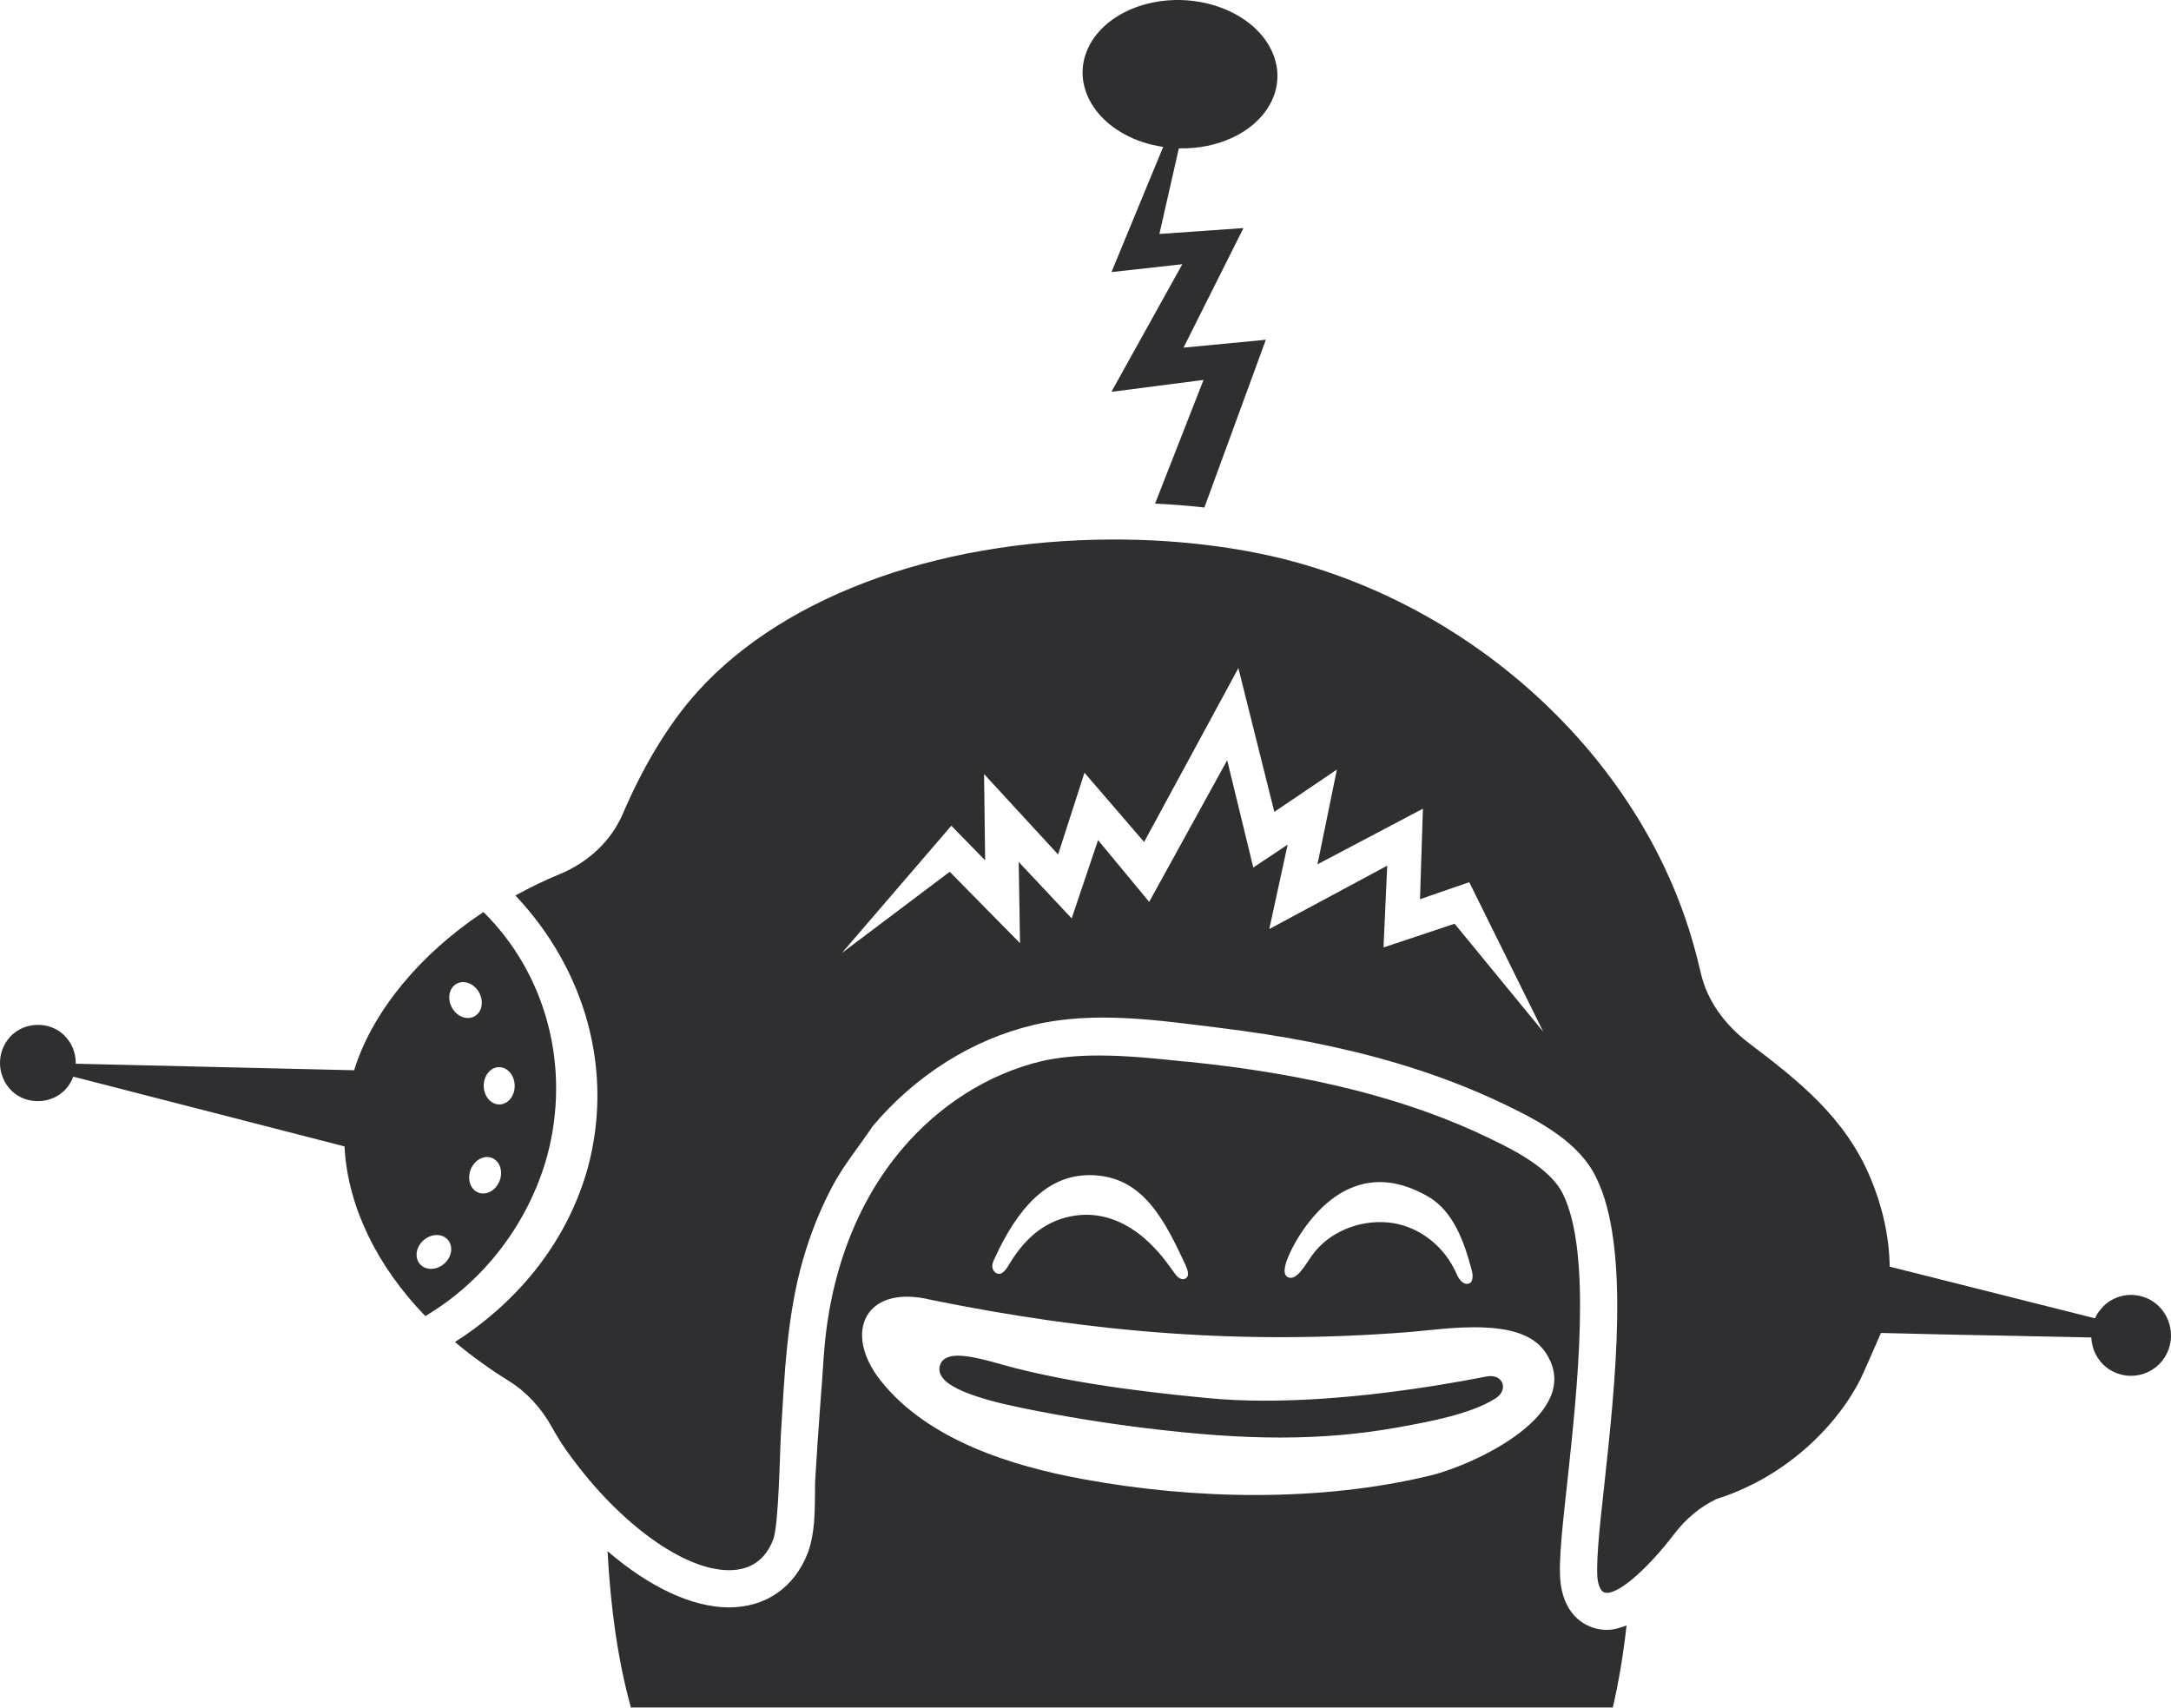
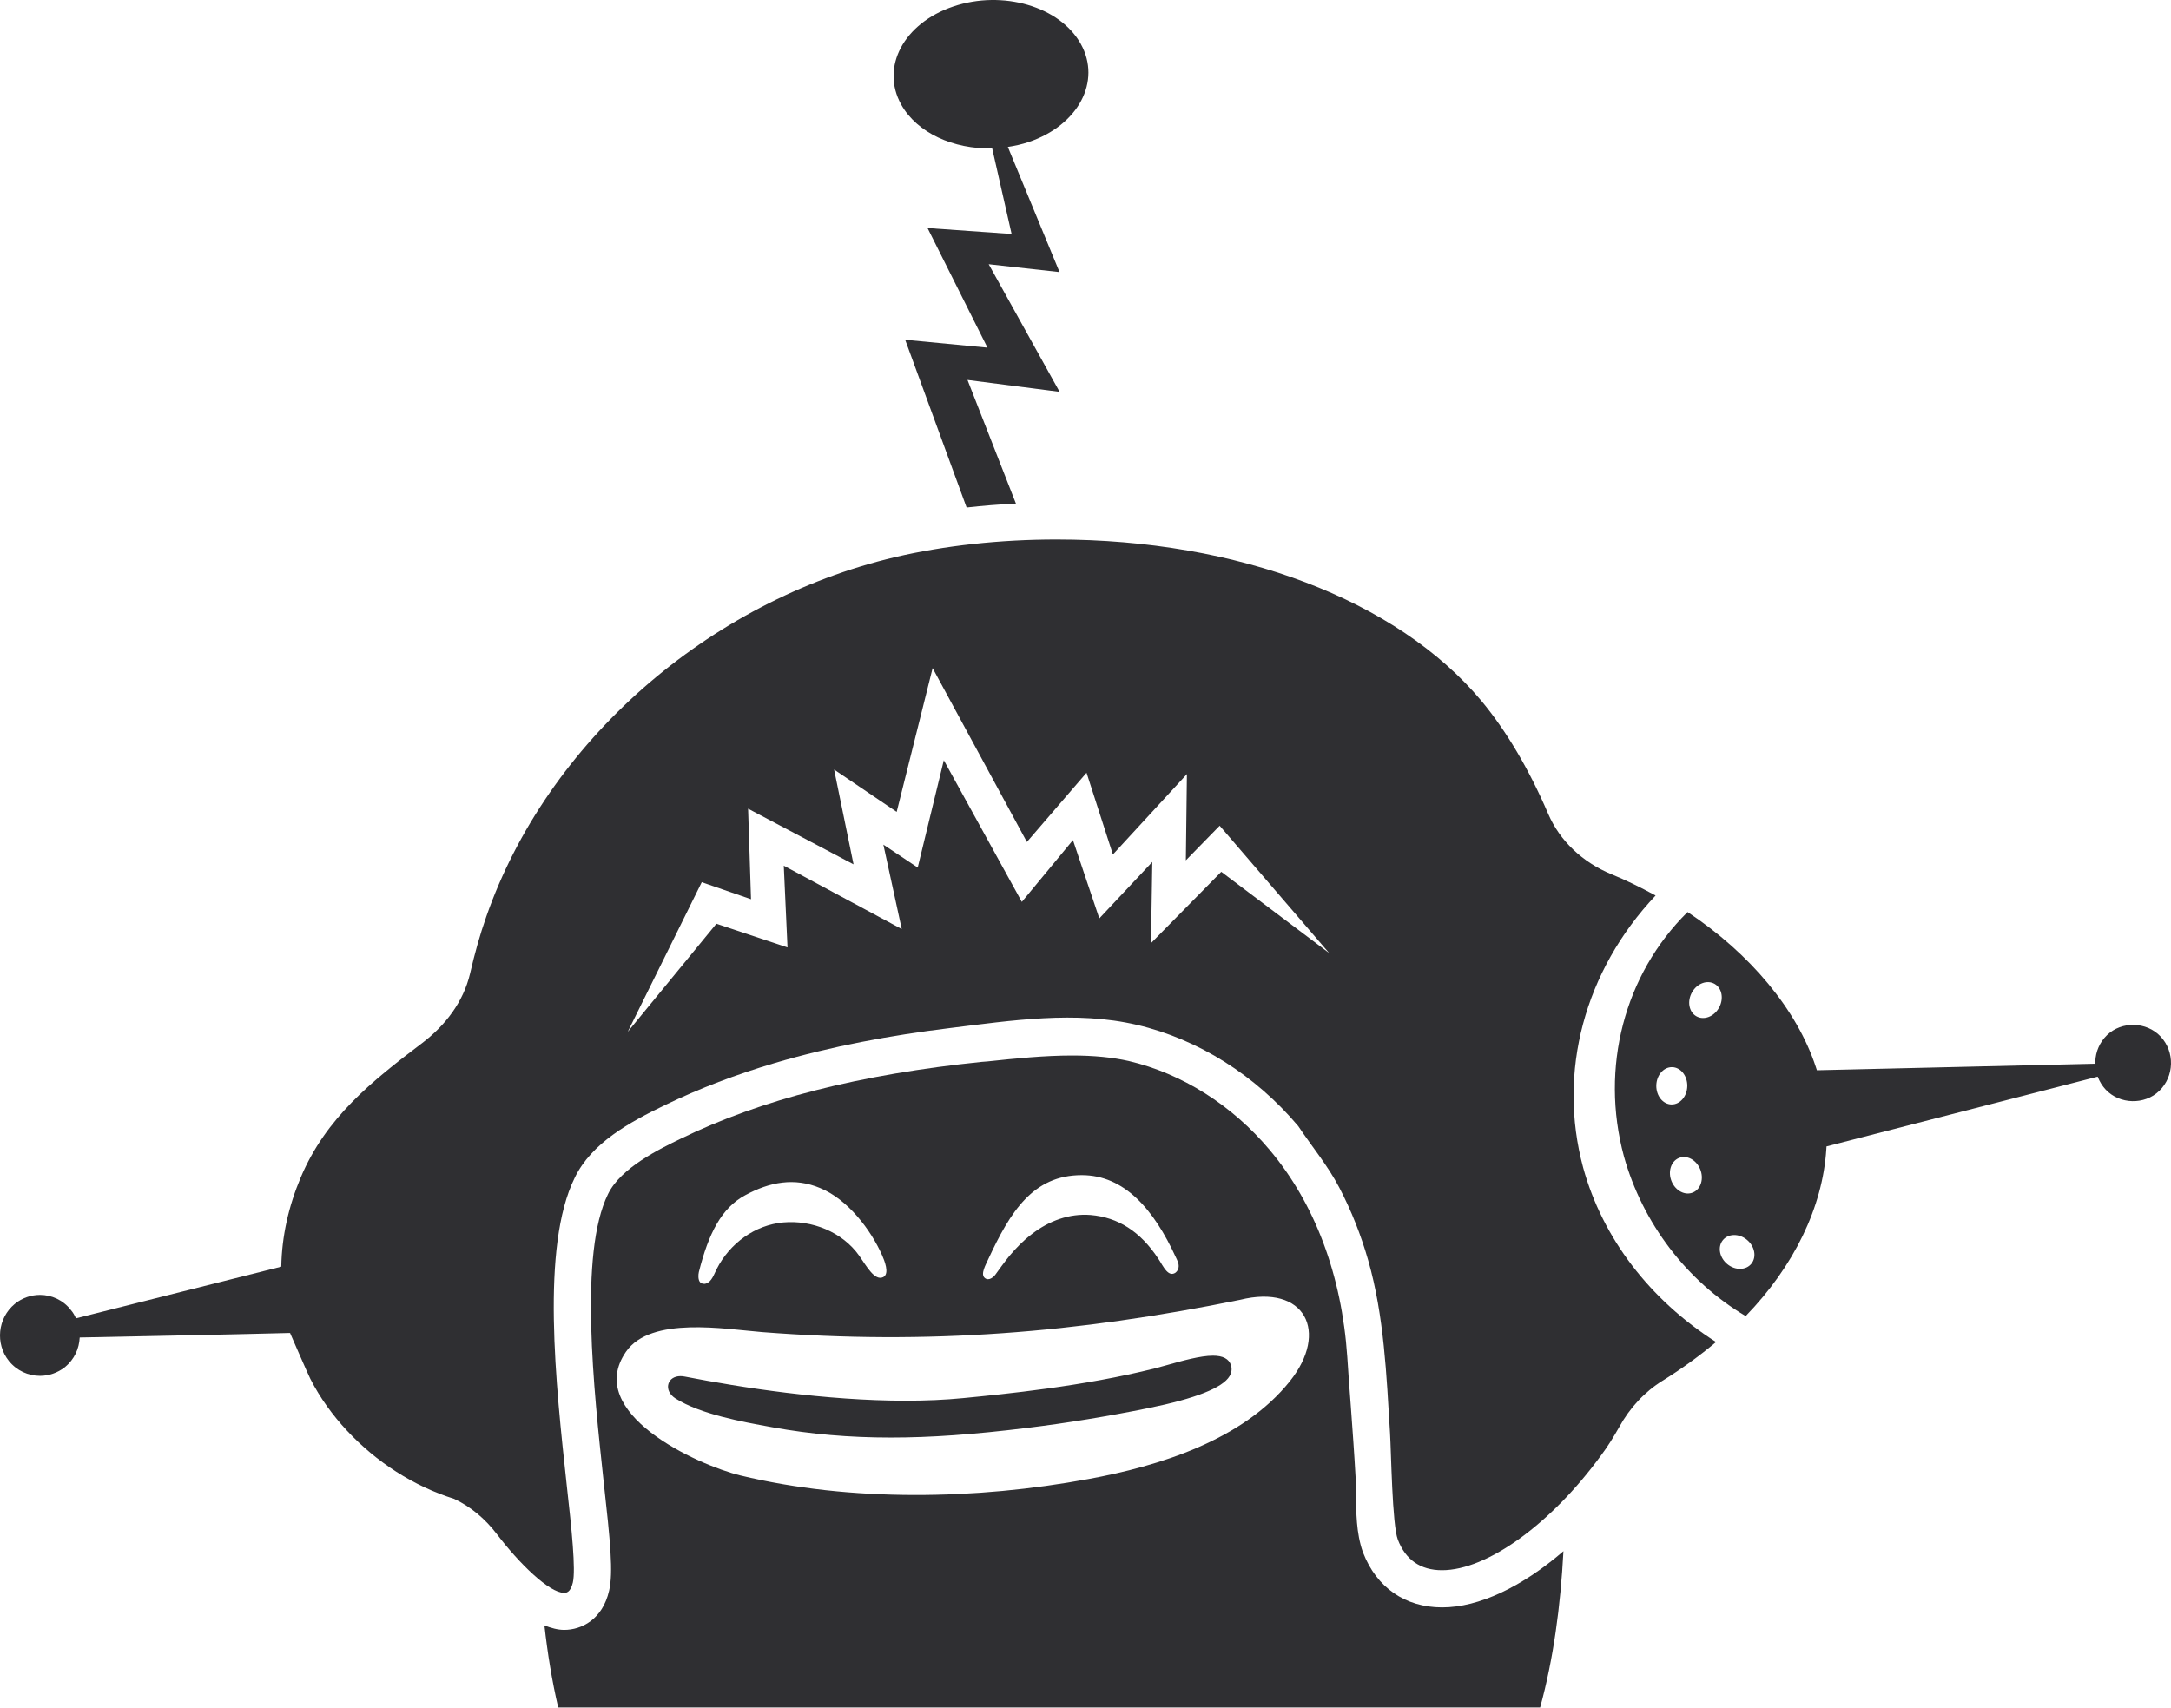
<svg xmlns="http://www.w3.org/2000/svg" version="1.1" id="Layer_1" x="0px" y="0px" viewBox="0 0 600 471.943" style="enable-background:new 0 0 600 471.943;" xml:space="preserve">
  <style type="text/css">
	.st0{fill:#2F2F32;}
</style>
  <g>
-     <path class="st0" d="M444.086,450.487c-4.807,0-10.611-2.873-12.427-10.846   c-1.173-5.042-0.352-13.366,1.524-30.25c2.696-25.091,6.858-62.962-1.232-79.377   c-3.517-7.269-14.305-12.487-20.108-15.301c-22.277-10.845-49.478-17.763-83.187-21.222l-1.524-0.117   c-7.739-0.82-15.711-1.641-23.449-1.641c-6.097,0-11.197,0.527-15.652,1.524   c-14.715,3.459-28.55,12.193-38.927,24.563c-12.545,14.89-19.931,34.705-21.456,57.216   c-0.293,4.631-0.645,9.263-0.997,13.894c-0.469,6.448-0.938,12.839-1.29,19.228   c-0.117,1.524-0.117,3.107-0.117,4.807c-0.059,5.042-0.059,10.728-1.876,15.945l-0.059,0.176   l-0.059,0.117c-3.693,9.556-11.607,15.066-21.808,15.066c-10.2,0-22.101-5.687-33.533-15.535   c0.82,15.301,2.755,29.781,6.448,43.206h271.369c1.7-7.269,2.931-14.832,3.811-22.687   C447.721,449.959,445.904,450.487,444.086,450.487z M356.209,346.957   c3.107-7.035,9.498-15.477,17.118-18.584c7.094-2.99,13.952-1.7,20.752,1.993   c6.508,3.518,10.084,10.494,12.78,21.222c0.176,0.762,0.235,2.169-0.351,2.814   c-0.235,0.352-1.056,0.586-1.642,0.352c-1.583-0.469-2.228-2.638-2.931-3.986   c-3.635-7.152-10.611-12.194-18.408-12.897c-7.855-0.703-16.297,2.579-20.987,9.204   c-2.052,2.931-4.279,7.035-6.625,5.921C354.041,352.057,355.623,348.305,356.209,346.957z    M275.015,347.543c6.097-13.308,14.246-22.746,26.029-22.746c13.483,0,19.755,10.142,25.853,23.273   c0.646,1.466,2.228,4.104,0.938,5.159c-1.114,0.938-2.462-0.293-2.931-0.938   c-0.351-0.528-2.931-4.045-3.869-5.159c-1.876-2.228-3.927-4.338-6.272-6.097   c-4.631-3.576-10.259-5.686-16.18-5.217c-7.562,0.645-13.718,4.514-18.701,12.076   c-0.761,1.114-1.348,2.403-2.286,3.4c-0.352,0.352-0.704,0.645-1.173,0.762   c-0.469,0.117-0.938-0.059-1.29-0.293c-0.527-0.41-0.879-1.055-0.879-1.7   C274.195,349.126,274.664,348.305,275.015,347.543z M395.37,407.808   c-30.485,7.387-65.366,6.683-96.143,0.996c-19.522-3.576-42.678-10.728-55.693-27.025   c-10.904-13.601-4.279-26.967,13.777-22.511c44.964,9.145,86.294,12.487,132.079,8.911   c10.259-0.821,30.719-4.455,37.578,5.393C438.752,390.514,407.388,404.877,395.37,407.808z" />
-     <path class="st0" d="M282.582,389.181c11.281,2.288,22.525,4.126,33.416,5.465   c15.086,1.853,26.743,2.68,37.799,2.68c11.475,0,22.137-0.922,32.593-2.818l0.627-0.113   c7.738-1.401,19.432-3.518,26.305-7.885c1.6-1.017,2.365-2.59,1.953-4.009   c-0.385-1.327-1.667-2.151-3.341-2.151c-0.356,0-0.745,0.036-1.166,0.118   c-15.612,3.044-38.892,6.673-61.128,6.673c-5.622,0-10.923-0.239-15.757-0.711   c-11.61-1.133-33.219-3.241-53.122-8.236c-1.006-0.253-2.188-0.586-3.464-0.946   c-4.031-1.136-9.047-2.551-12.534-2.551c-2.752,0-4.426,0.89-4.975,2.646   c-0.313,1.002-0.177,2.041,0.393,3.007C262.092,383.584,269.628,386.554,282.582,389.181z" />
-     <path class="st0" d="M315.689,39.244c1.896,0.641,3.832,1.065,5.776,1.361l-14.284,34.596l19.578-2.171   l-19.597,35.269l25.456-3.287l-13.39,34.175c4.604,0.228,9.159,0.585,13.63,1.086l16.983-46.364   l-22.746,2.177l16.561-33.053l-23.233,1.637l5.373-23.668c10.626,0.28,20.767-4.252,25.14-12.099   c5.761-10.341-0.681-22.477-14.386-27.107c-13.705-4.63-29.486,0-35.246,10.341   C295.542,22.478,301.984,34.615,315.689,39.244z" />
-     <path class="st0" d="M595.929,360.402c-2.061-1.693-4.564-2.502-6.991-2.502   c-3.166,0-6.404,1.398-8.538,4.195c-0.588,0.662-1.029,1.472-1.398,2.281l-42.979-10.819   l-13.762-3.459c-0.147-8.463-2.053-16.783-5.372-24.654c-6.978-16.545-19.61-26.581-33.485-37.091   c-6.541-4.954-11.481-11.481-13.321-19.282c-1.251-5.446-2.722-10.745-4.488-15.749   c-16.78-48.13-61.157-87.135-113.041-99.352c-13.541-3.164-28.922-4.857-44.525-4.857   c-50.263,0-94.126,16.706-117.455,44.598c-6.844,8.242-13.1,18.766-18.472,31.277   c-3.164,7.359-9.42,13.32-17.441,16.632c-3.974,1.619-7.875,3.532-12.218,5.887   c19.651,20.827,27.157,48.793,20.018,75.213c-5.373,19.503-18.398,36.503-36.723,48.204   c4.636,3.9,9.64,7.506,14.865,10.744c4.858,3.018,8.979,7.433,11.923,12.805   c1.545,2.723,3.164,5.373,5.004,7.801c13.836,18.987,31.498,31.719,43.935,31.719   c5.962,0,10.083-2.87,12.217-8.463c1.563-4.098,1.824-24.057,2.158-29.525   c0.974-15.924,1.621-32.266,6.034-47.681c1.987-6.941,4.636-13.698,7.987-20.096   c3.228-6.163,7.528-11.262,11.345-16.989c11.848-14.056,27.598-23.991,44.524-27.966   c16.993-3.99,34.858-1.203,51.92,0.894c16.293,2.002,32.508,4.993,48.263,9.651   c10.441,3.087,20.646,6.931,30.447,11.681c9.567,4.636,20.165,10.377,24.801,20.017   c9.42,19.061,5.225,57.182,2.208,85.001c-1.399,12.437-2.503,23.255-1.692,26.861   c0.661,2.87,1.914,2.87,2.427,2.87c4.122,0,12.438-8.169,18.546-16.191   c3.239-4.269,7.286-7.654,11.85-9.788c11.248-3.529,21.528-10.206,29.561-18.809   c4.006-4.29,7.495-9.107,10.159-14.343c0.702-1.38,5.613-12.697,5.613-12.697l15.308,0.368   l42.831,0.883c0.147,3.091,1.472,6.035,4.048,8.169c2.06,1.619,4.489,2.428,6.918,2.428   c3.238,0,6.402-1.398,8.61-4.121C601.375,371.367,600.638,364.302,595.929,360.402z M402.009,255.31   l-19.649,6.55l1.03-22.593l-32.602,17.515l5.078-23.329l-9.493,6.329l-7.212-29.659l-21.563,39.152   l-14.129-17.074l-7.286,21.637l-14.645-15.602l0.367,22.446l-19.429-19.723l-29.806,22.446   l30.248-35.178l9.347,9.567l-0.295-23.844l20.459,22.225l7.286-22.593l16.485,19.134l26.052-48.056   l9.934,39.74l17.295-11.701l-5.372,26.199l29.143-15.381l-0.809,25.022l13.615-4.71l20.459,41.36   L402.009,255.31z" />
-     <path class="st0" d="M133.605,252.08c-17.353,11.512-30.231,27.038-35.411,42.731l-0.331,0.999l-76.919-1.803   l-0.017-0.535c-0.085-2.819-1.239-5.437-3.242-7.377c-4.041-3.909-10.929-3.74-14.792,0.369   c-3.994,4.252-3.834,11.009,0.361,15.061c4.049,3.912,10.931,3.738,14.792-0.366   c0.947-1.008,1.68-2.187,2.183-3.503l0.03-0.078l74.951,19.282l0.05,0.804   c1.021,15.98,8.926,32.309,22.287,46.091c16.266-9.644,28.5-25.678,33.651-44.167   C157.816,295.068,151.076,269.319,133.605,252.08z M122.591,349.419   c-2.194,1.778-5.169,1.701-6.644-0.171c-1.477-1.873-0.896-4.832,1.298-6.611   c2.192-1.778,5.166-1.702,6.642,0.171C125.364,344.681,124.783,347.641,122.591,349.419z M124.966,278.609   c-1.422-2.455-0.921-5.43,1.117-6.644c2.038-1.214,4.844-0.209,6.265,2.246   c1.421,2.455,0.922,5.43-1.118,6.644C129.191,282.069,126.387,281.064,124.966,278.609z    M138.018,326.518c-1.091,2.624-3.741,3.997-5.919,3.067c-2.178-0.93-3.061-3.812-1.97-6.436   c1.089-2.624,3.739-3.997,5.918-3.067C138.225,321.012,139.107,323.894,138.018,326.518z    M138.058,305.261c-2.364,0.043-4.32-2.23-4.371-5.077c-0.049-2.846,1.827-5.189,4.192-5.232   c2.363-0.043,4.319,2.23,4.368,5.077C142.298,302.876,140.422,305.219,138.058,305.261z" />
+     <path class="st0" d="M150.462,449.255c0.879,7.855,2.11,15.418,3.811,22.687h271.369   c3.693-13.425,5.628-27.905,6.448-43.206c-11.431,9.849-23.332,15.535-33.533,15.535   c-10.2,0-18.115-5.511-21.808-15.066l-0.059-0.117l-0.059-0.176   c-1.817-5.217-1.817-10.904-1.876-15.945c0-1.7,0-3.283-0.117-4.807   c-0.351-6.39-0.821-12.78-1.29-19.228c-0.351-4.631-0.703-9.263-0.997-13.894   c-1.524-22.511-8.911-42.326-21.456-57.216c-10.377-12.37-24.212-21.105-38.927-24.563   c-4.455-0.997-9.555-1.524-15.652-1.524c-7.739,0-15.711,0.821-23.449,1.641l-1.524,0.117   c-33.709,3.459-60.91,10.377-83.187,21.222c-5.804,2.814-16.591,8.031-20.108,15.301   c-8.09,16.415-3.928,54.286-1.232,79.377c1.876,16.884,2.697,25.208,1.524,30.25   c-1.817,7.973-7.621,10.846-12.427,10.846C154.096,450.487,152.279,449.959,150.462,449.255z    M244.084,352.995c-2.346,1.114-4.573-2.99-6.625-5.921c-4.69-6.624-13.132-9.907-20.987-9.204   c-7.797,0.703-14.773,5.745-18.408,12.897c-0.703,1.348-1.348,3.517-2.931,3.986   c-0.586,0.234-1.407,0-1.642-0.352c-0.586-0.645-0.527-2.052-0.351-2.814   c2.696-10.728,6.272-17.704,12.78-21.222c6.8-3.693,13.658-4.983,20.752-1.993   c7.621,3.107,14.011,11.549,17.118,18.584C244.377,348.305,245.959,352.057,244.084,352.995z    M325.747,350.064c0,0.645-0.352,1.29-0.879,1.7c-0.351,0.234-0.821,0.41-1.29,0.293   c-0.469-0.117-0.821-0.41-1.173-0.762c-0.937-0.996-1.524-2.286-2.286-3.4   c-4.984-7.563-11.139-11.432-18.701-12.076c-5.921-0.469-11.549,1.641-16.18,5.217   c-2.345,1.759-4.397,3.869-6.272,6.097c-0.938,1.114-3.518,4.631-3.869,5.159   c-0.469,0.645-1.817,1.876-2.931,0.938c-1.29-1.055,0.293-3.693,0.938-5.159   c6.097-13.132,12.37-23.273,25.853-23.273c11.783,0,19.932,9.438,26.029,22.746   C325.336,348.305,325.805,349.126,325.747,350.064z M173.032,373.572   c6.859-9.849,27.319-6.214,37.578-5.393c45.785,3.576,87.115,0.235,132.079-8.911   c18.057-4.455,24.681,8.911,13.777,22.511c-13.014,16.298-36.17,23.449-55.693,27.025   c-30.777,5.687-65.658,6.39-96.143-0.996C192.612,404.877,161.248,390.514,173.032,373.572z" />
+     <path class="st0" d="M339.818,380.352c0.571-0.966,0.707-2.006,0.393-3.007   c-0.549-1.756-2.224-2.646-4.975-2.646c-3.487,0-8.504,1.414-12.534,2.551   c-1.276,0.359-2.458,0.693-3.464,0.946c-19.903,4.995-41.512,7.103-53.122,8.236   c-4.833,0.472-10.135,0.711-15.757,0.711c-22.235,0-45.516-3.629-61.128-6.673   c-0.421-0.082-0.81-0.118-1.166-0.118c-1.674,0-2.956,0.825-3.341,2.151   c-0.412,1.418,0.353,2.992,1.953,4.009c6.872,4.368,18.567,6.485,26.305,7.885l0.627,0.113   c10.457,1.896,21.118,2.818,32.593,2.818c11.056,0,22.713-0.827,37.799-2.68   c10.892-1.339,22.135-3.177,33.416-5.465C330.372,386.554,337.908,383.584,339.818,380.352z" />
+     <path class="st0" d="M298.696,12.137c-5.761-10.341-21.541-14.971-35.246-10.341   c-13.705,4.63-20.146,16.766-14.386,27.107c4.373,7.847,14.515,12.379,25.14,12.099l5.373,23.668   l-23.233-1.637l16.561,33.053l-22.746-2.177l16.983,46.364c4.471-0.502,9.026-0.859,13.63-1.086   l-13.39-34.175l25.456,3.287l-19.597-35.269l19.578,2.171l-14.284-34.596   c1.945-0.295,3.88-0.72,5.776-1.361C298.016,34.615,304.458,22.478,298.696,12.137z" />
+     <path class="st0" d="M2.452,376.15c2.208,2.723,5.372,4.121,8.61,4.121   c2.429,0,4.858-0.809,6.918-2.428c2.576-2.135,3.901-5.078,4.048-8.169l42.831-0.883l15.308-0.368   c0,0,4.911,11.317,5.613,12.697c2.664,5.236,6.153,10.054,10.159,14.343   c8.033,8.603,18.313,15.28,29.561,18.809c4.564,2.135,8.611,5.52,11.85,9.788   c6.108,8.022,14.424,16.191,18.546,16.191c0.514,0,1.766,0,2.427-2.87   c0.81-3.606-0.294-14.424-1.692-26.861c-3.017-27.819-7.212-65.94,2.208-85.001   c4.636-9.641,15.234-15.381,24.801-20.017c9.8-4.75,20.006-8.594,30.447-11.681   c15.754-4.658,31.97-7.649,48.263-9.651c17.062-2.096,34.927-4.884,51.92-0.894   c16.926,3.974,32.676,13.909,44.524,27.966c3.818,5.727,8.118,10.826,11.345,16.989   c3.351,6.398,6,13.154,7.987,20.096c4.413,15.415,5.06,31.758,6.034,47.681   c0.335,5.468,0.595,25.428,2.158,29.525c2.134,5.593,6.255,8.463,12.217,8.463   c12.437,0,30.1-12.732,43.935-31.719c1.84-2.429,3.459-5.078,5.004-7.801   c2.944-5.372,7.065-9.788,11.923-12.805c5.225-3.238,10.229-6.844,14.865-10.744   c-18.325-11.702-31.35-28.702-36.723-48.204c-7.138-26.42,0.367-54.385,20.018-75.213   c-4.343-2.355-8.243-4.269-12.218-5.887c-8.021-3.312-14.277-9.273-17.441-16.632   c-5.372-12.511-11.628-23.035-18.472-31.277c-23.33-27.892-67.192-44.598-117.455-44.598   c-15.603,0-30.984,1.692-44.525,4.857c-51.884,12.217-96.261,51.221-113.041,99.352   c-1.766,5.004-3.238,10.303-4.488,15.749c-1.84,7.801-6.78,14.327-13.321,19.282   c-13.875,10.51-26.507,20.546-33.485,37.091c-3.32,7.871-5.225,16.191-5.372,24.654l-13.762,3.459   l-42.979,10.819c-0.368-0.809-0.809-1.619-1.398-2.281c-2.135-2.797-5.372-4.195-8.538-4.195   c-2.427,0-4.93,0.809-6.991,2.502C-0.638,364.302-1.375,371.367,2.452,376.15z M173.484,285.189   l20.459-41.36l13.615,4.71l-0.809-25.022l29.143,15.381l-5.372-26.199l17.295,11.701l9.934-39.74   l26.052,48.056l16.485-19.134l7.286,22.593L328.031,213.95l-0.295,23.844l9.347-9.567l30.248,35.178   l-29.806-22.446l-19.429,19.723l0.367-22.446l-14.645,15.602l-7.286-21.637l-14.129,17.074   l-21.563-39.152l-7.212,29.659l-9.493-6.329l5.078,23.329l-32.602-17.515l1.03,22.593l-19.649-6.55   L173.484,285.189z" />
+     <path class="st0" d="M448.801,319.588c5.151,18.489,17.385,34.524,33.651,44.167   c13.36-13.782,21.265-30.111,22.287-46.091l0.05-0.804l74.951-19.282l0.03,0.078   c0.503,1.316,1.236,2.495,2.183,3.503c3.861,4.104,10.743,4.278,14.792,0.366   c4.195-4.052,4.355-10.809,0.361-15.061c-3.863-4.11-10.752-4.278-14.792-0.369   c-2.003,1.94-3.157,4.559-3.242,7.377l-0.017,0.535l-76.919,1.803l-0.331-0.999   c-5.18-15.693-18.058-31.219-35.411-42.731C448.924,269.319,442.184,295.068,448.801,319.588z    M476.113,342.809c1.475-1.872,4.45-1.949,6.642-0.171c2.194,1.778,2.775,4.738,1.298,6.611   c-1.475,1.872-4.45,1.949-6.644,0.171C475.217,347.641,474.636,344.681,476.113,342.809z    M468.77,280.855c-2.039-1.215-2.539-4.189-1.118-6.644c1.421-2.455,4.227-3.461,6.265-2.246   c2.038,1.215,2.539,4.19,1.117,6.644C473.613,281.064,470.809,282.069,468.77,280.855z    M463.953,320.081c2.179-0.93,4.83,0.443,5.918,3.067c1.091,2.624,0.208,5.506-1.97,6.436   c-2.179,0.93-4.829-0.442-5.919-3.067C460.893,323.894,461.775,321.012,463.953,320.081z    M457.753,300.029c0.049-2.847,2.005-5.12,4.368-5.077c2.365,0.043,4.24,2.385,4.192,5.232   c-0.05,2.847-2.007,5.12-4.371,5.077C459.578,305.219,457.702,302.876,457.753,300.029z" />
  </g>
</svg>
